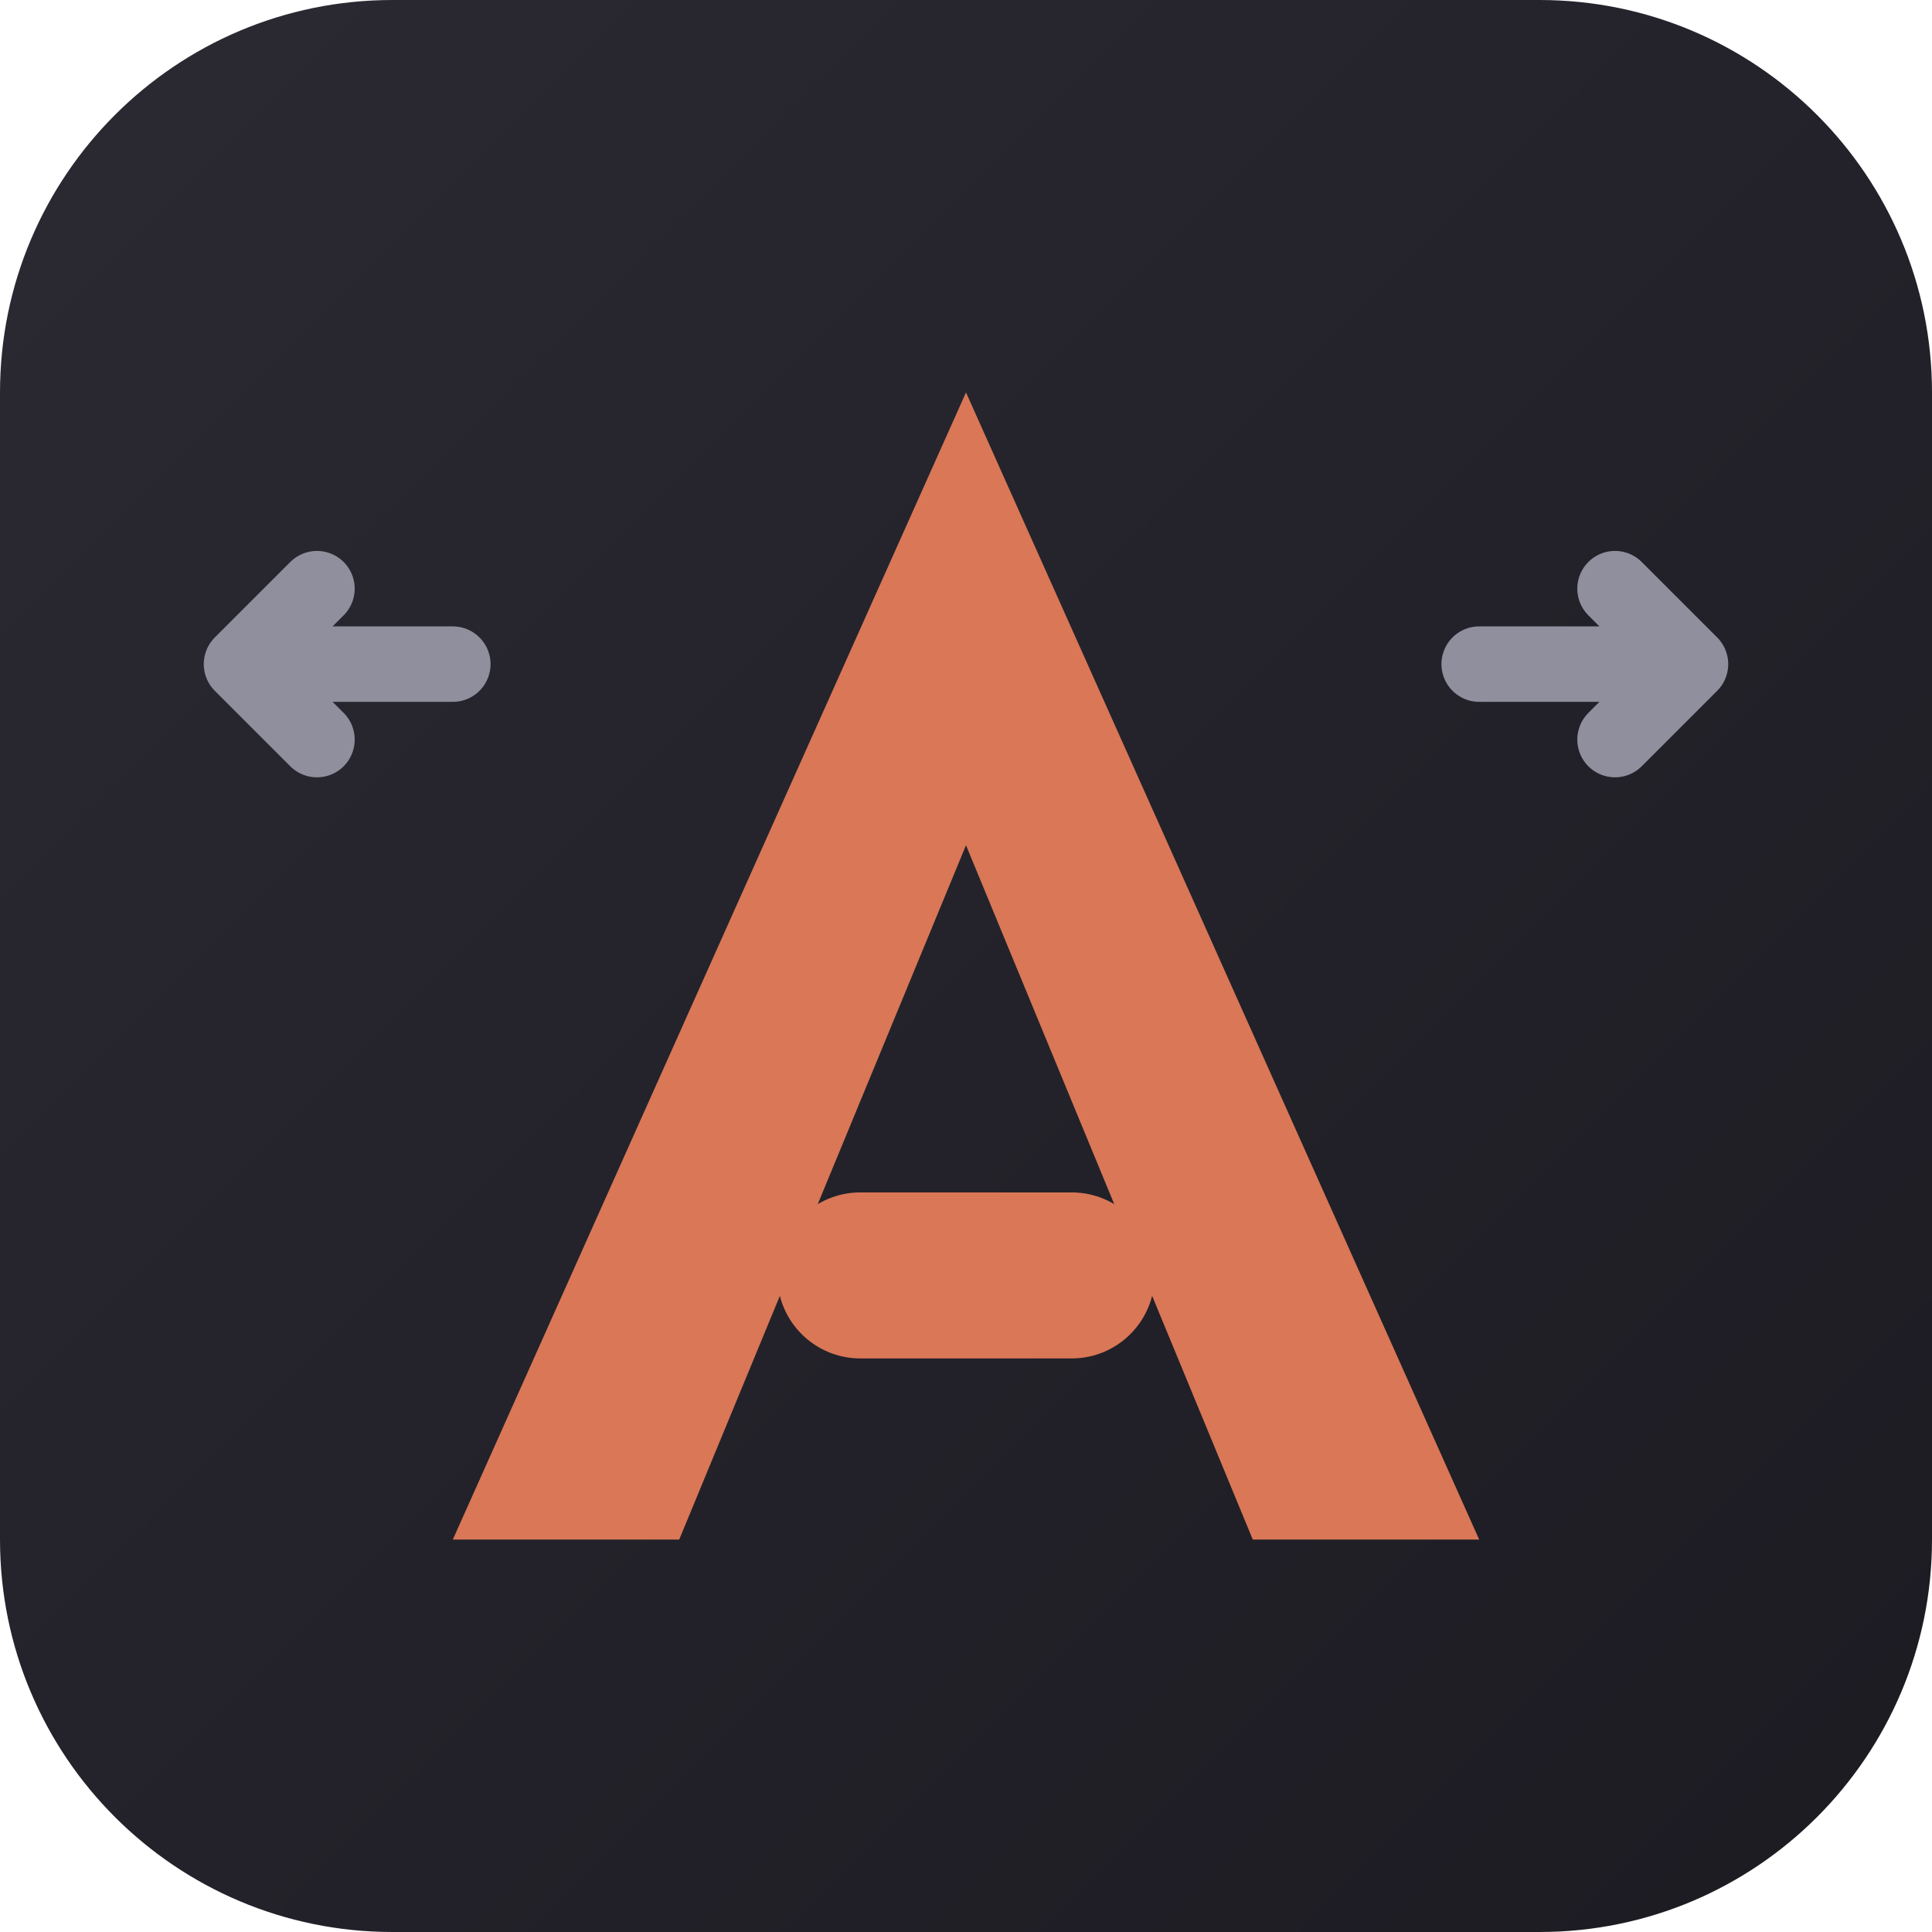
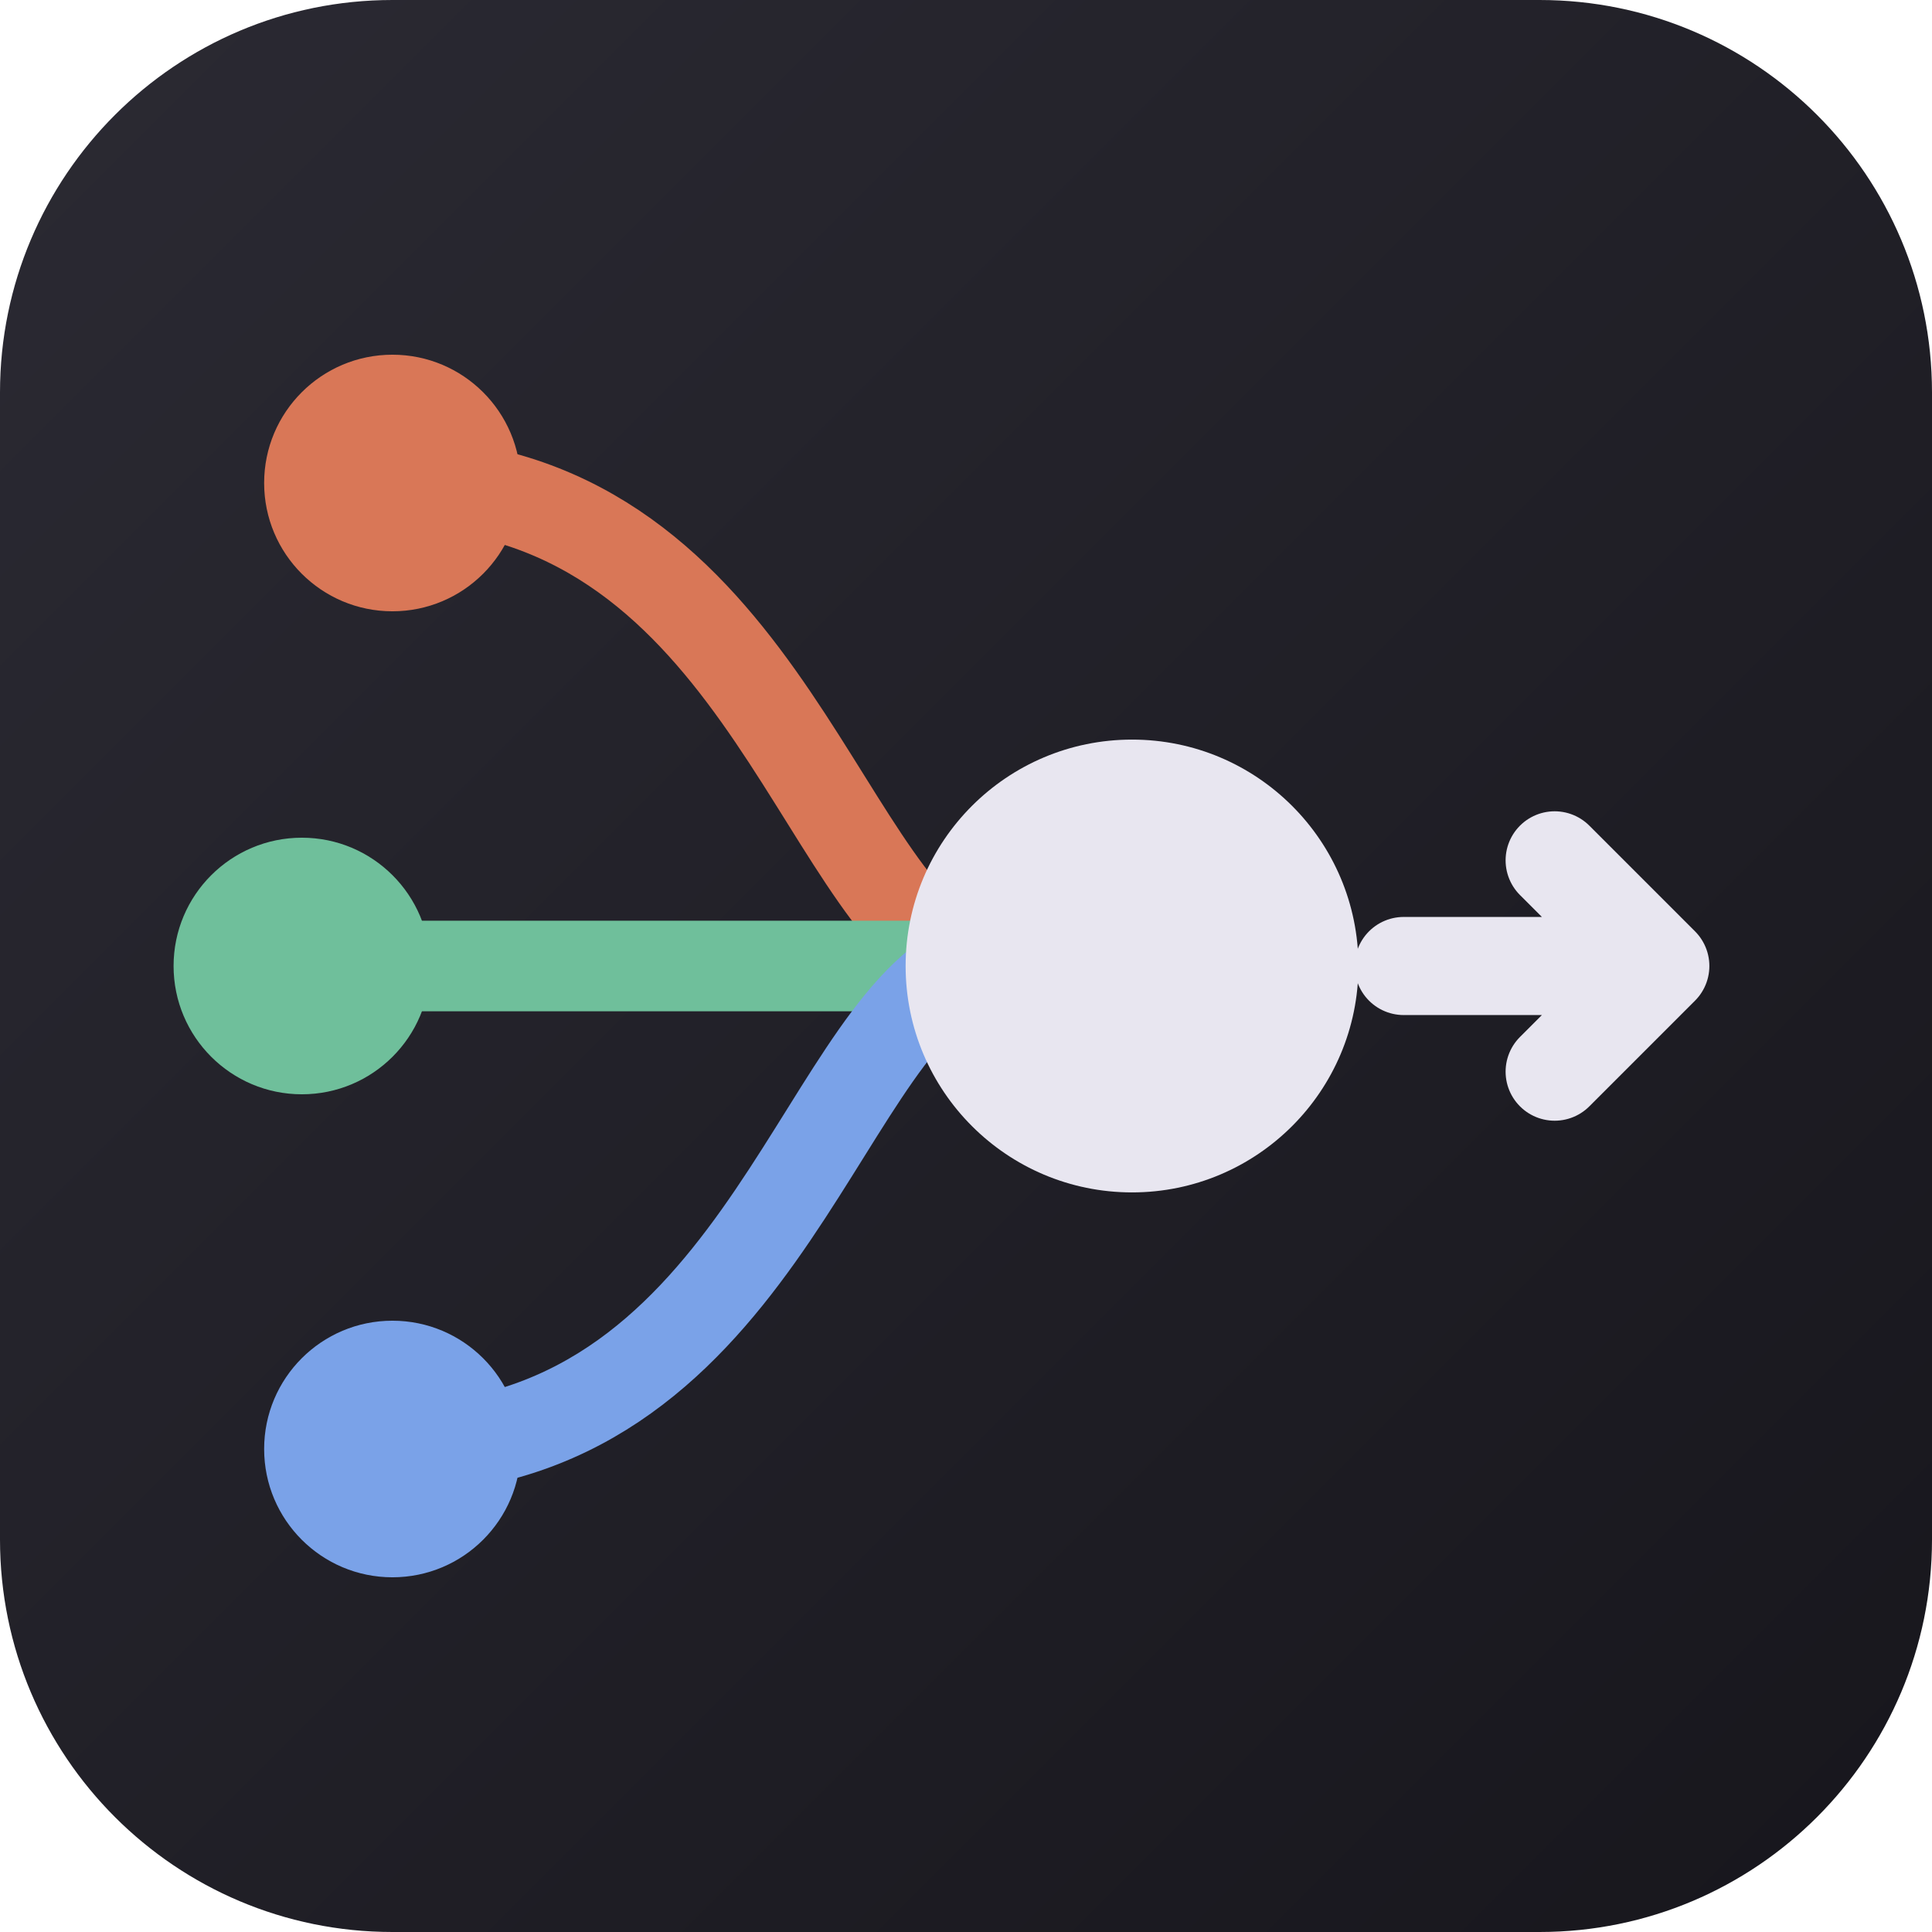
<svg xmlns="http://www.w3.org/2000/svg" width="256" height="256" viewBox="0 0 256 256">
  <defs>
    <linearGradient id="bg" x1="0" y1="0" x2="1" y2="1">
      <stop offset="0" stop-color="#2b2a33" />
-       <stop offset="1" stop-color="#1c1b22" />
+       <stop offset="1" stop-color="#17161c" />
    </linearGradient>
  </defs>
  <rect width="256" height="256" rx="52" fill="url(#bg)" />
-   <path d="M128 52 L196 204 L166 204 L128 112 L90 204 L60 204 Z" fill="#D97757" />
-   <rect x="103" y="158" width="50" height="22" rx="11" fill="#D97757" />
-   <path d="M196 88 h28 m-10 -10 l10 10 l-10 10" stroke="#8f8f9d" stroke-width="10" stroke-linecap="round" stroke-linejoin="round" fill="none" />
-   <path d="M60 88 h-28 m10 -10 l-10 10 l10 10" stroke="#8f8f9d" stroke-width="10" stroke-linecap="round" stroke-linejoin="round" fill="none" />
+   <path d="M52 64 C 100 64 108 118 128 128" stroke="#D97757" stroke-width="12" fill="none" stroke-linecap="round" />
+   <path d="M40 128 H 122" stroke="#6FBF9B" stroke-width="12" fill="none" stroke-linecap="round" />
+   <path d="M52 192 C 100 192 108 138 128 128" stroke="#7AA2E8" stroke-width="12" fill="none" stroke-linecap="round" />
+   <circle cx="52" cy="64" r="17" fill="#D97757" />
+   <circle cx="40" cy="128" r="17" fill="#6FBF9B" />
+   <circle cx="52" cy="192" r="17" fill="#7AA2E8" />
+   <circle cx="150" cy="128" r="30" fill="#E8E6F0" />
+   <path d="M186 128 h34 m-14 -14 l14 14 l-14 14" stroke="#E8E6F0" stroke-width="13" fill="none" stroke-linecap="round" stroke-linejoin="round" />
</svg>
